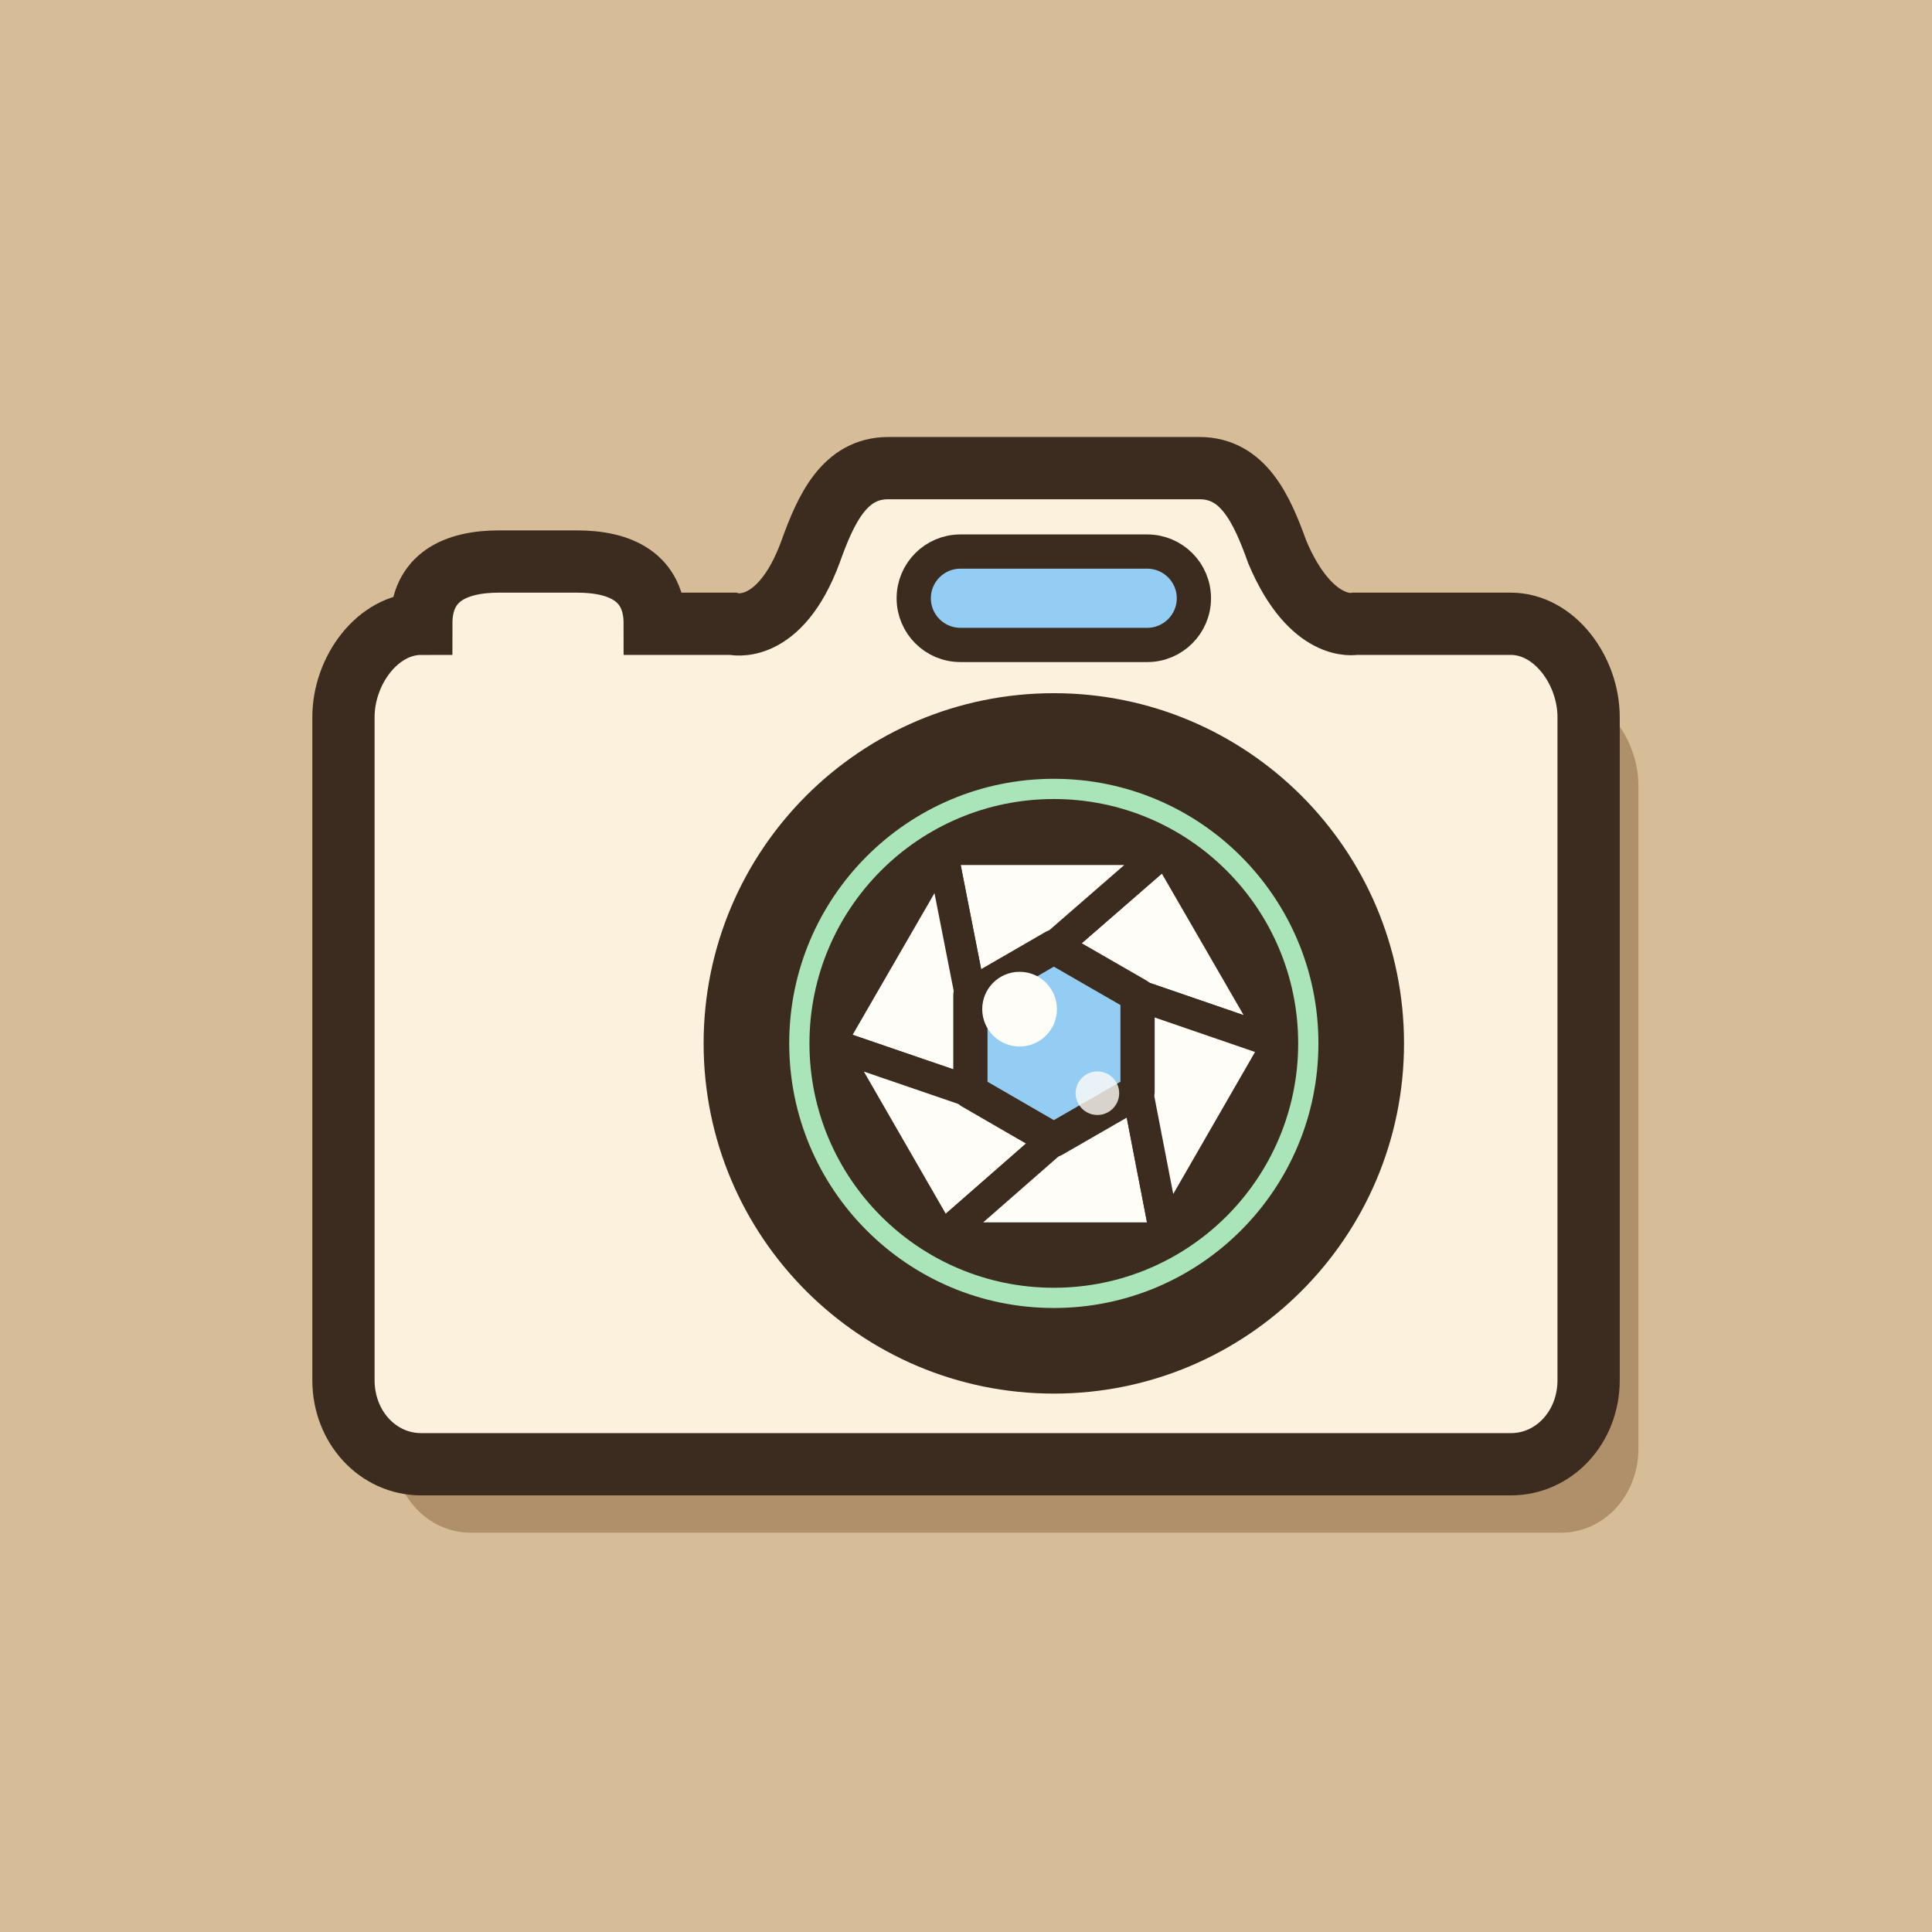
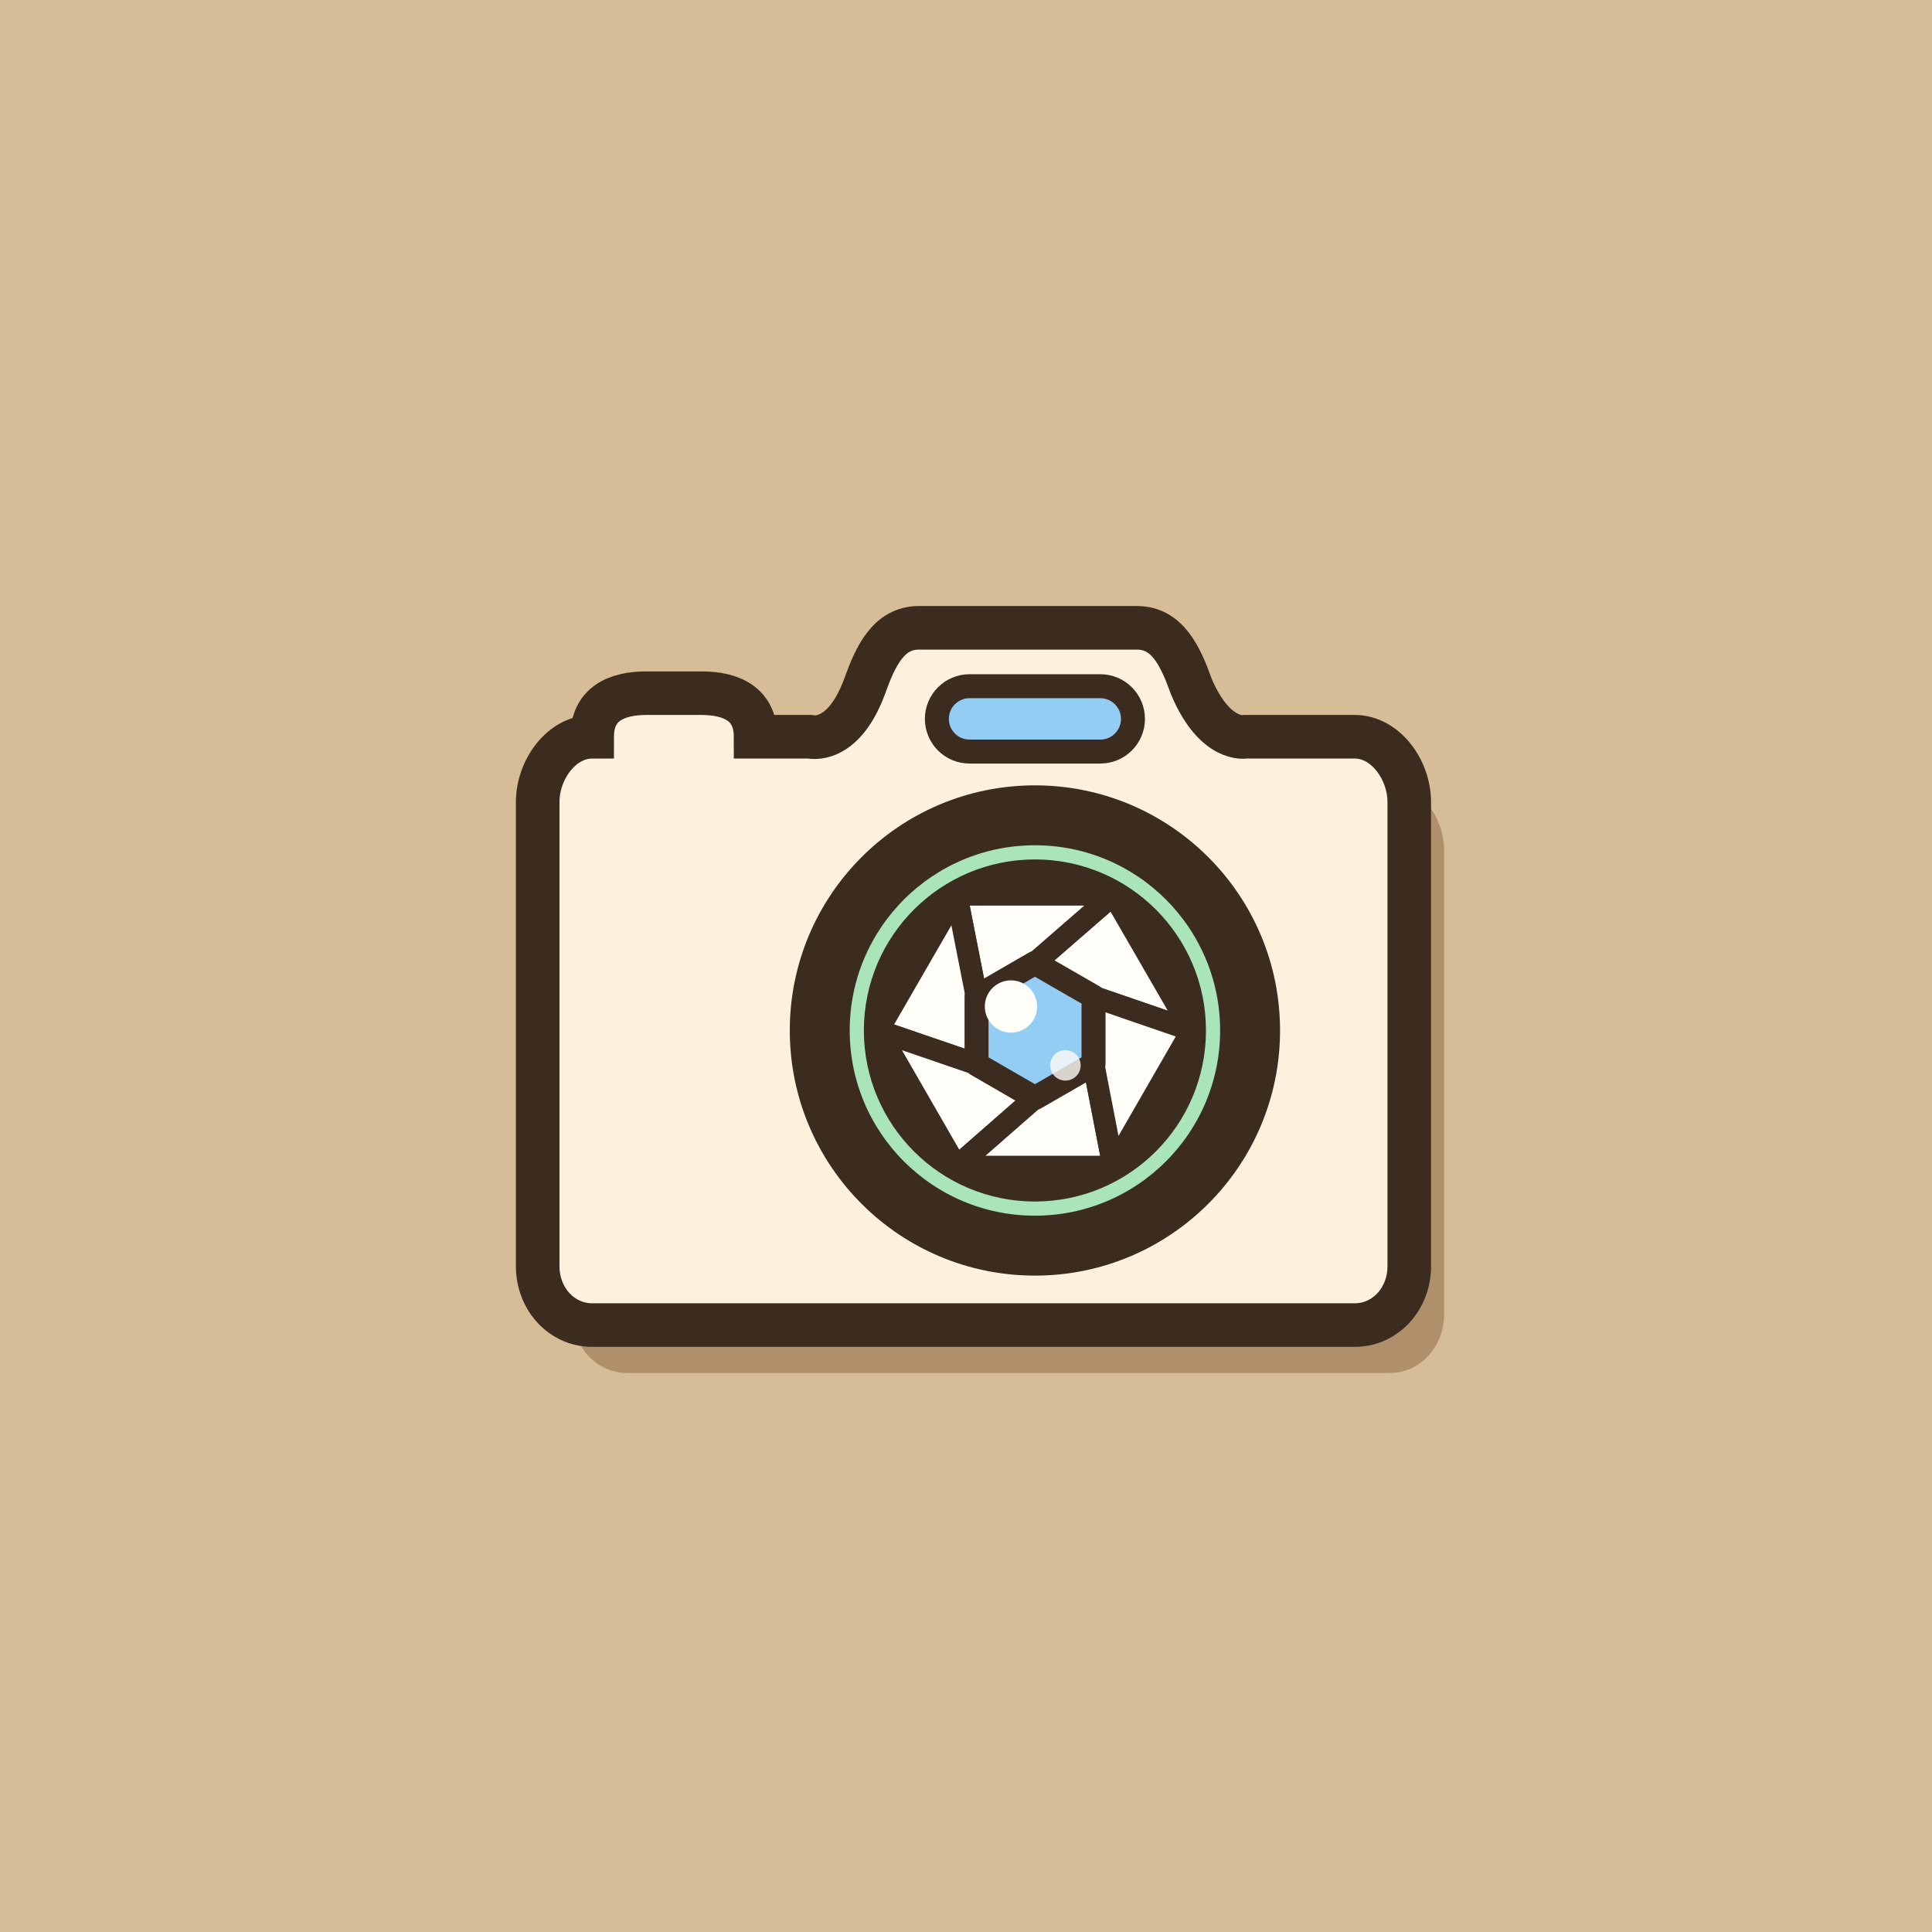
<svg xmlns="http://www.w3.org/2000/svg" viewBox="0 0 320 320" role="img" aria-label="O'Upon" version="1.1" id="svg11">
  <defs id="defs11" />
  <rect width="320" height="320" fill="#d6bd97" id="rect1" x="0" y="0" />
-   <g transform="matrix(5.155928,0,0,5.155928,-4.983958,0.198454)" id="g11">
+   <g transform="translate(45.75 49.85) scale(3.609)" id="g11">
    <path transform="translate(1.6,2.2)" fill="#b0906a" d="m 49.5,20 h -5 c 0,0 -1.4,0.3 -2.5,-2.3 C 41.5,16.3 40.9,15 39.5,15 h -10 c -1.4,0 -2,1.3 -2.5,2.7 -1,2.7 -2.5,2.3 -2.5,2.3 H 22 c 0,-1.5 -1.1,-2 -2.5,-2 H 17 c -1.4,0 -2.5,0.5 -2.5,2 -1.4,0 -2.5,1.5 -2.5,3 v 21.3 c 0,1.5 1.1,2.7 2.5,2.7 h 35 C 50.9,47 52,45.8 52,44.3 V 23 c 0,-1.5 -1.1,-3 -2.5,-3 z" id="path1" />
    <path fill="#fbf1dc" stroke="#3b2c1f" stroke-width="2" d="m 49.5,20 h -5 c 0,0 -1.4,0.3 -2.5,-2.3 C 41.5,16.3 40.9,15 39.5,15 h -10 c -1.4,0 -2,1.3 -2.5,2.7 -1,2.7 -2.5,2.3 -2.5,2.3 H 22 c 0,-1.5 -1.1,-2 -2.5,-2 H 17 c -1.4,0 -2.5,0.5 -2.5,2 -1.4,0 -2.5,1.5 -2.5,3 v 21.3 c 0,1.5 1.1,2.7 2.5,2.7 h 35 C 50.9,47 52,45.8 52,44.3 V 23 c 0,-1.5 -1.1,-3 -2.5,-3 z" id="path2" />
    <rect x="30.32" y="17.68" width="9" height="3" rx="1.5" fill="#93cdf3" stroke="#3b2c1f" stroke-width="1.1" id="rect2" />
    <path fill="#fffdf7" stroke="#3b2c1f" stroke-width="1.5" d="m 34.82,43.98 c -5.8,0 -10.5,-4.7 -10.5,-10.5 0,-5.8 4.7,-10.5 10.5,-10.5 5.8,0 10.5,4.7 10.5,10.5 0,5.8 -4.7,10.5 -10.5,10.5 z m 0,-18 c -4.1,0 -7.5,3.4 -7.5,7.5 0,4.1 3.4,7.5 7.5,7.5 4.1,0 7.5,-3.4 7.5,-7.5 0,-4.1 -3.4,-7.5 -7.5,-7.5 z" id="path3" />
    <circle cx="34.82" cy="33.48" r="9.2" fill="#a9e5b8" stroke="#3b2c1f" stroke-width="1.4" id="circle3" />
    <circle cx="34.82" cy="33.48" r="7.2" fill="none" stroke="#3b2c1f" stroke-width="1.3" id="circle4" />
    <g fill="#fffdf7" stroke="#3b2c1f" stroke-width="1" stroke-linejoin="round" id="g9">
      <path d="m 42.02,33.48 -3.6,-6.23 -3.6,3.13 2.69,1.55 z" id="path4" />
      <path d="m 38.42,27.25 h -7.2 l 0.92,4.68 2.68,-1.55 z" id="path5" />
      <path d="m 31.22,27.25 -3.6,6.23 4.52,1.55 v -3.1 z" id="path6" />
      <path d="m 27.62,33.48 3.6,6.25 3.6,-3.15 -2.68,-1.55 z" id="path7" />
      <path d="m 31.22,39.73 h 7.2 l -0.91,-4.7 -2.69,1.55 z" id="path8" />
      <path d="m 38.42,39.73 3.6,-6.25 -4.51,-1.55 v 3.1 z" id="path9" />
    </g>
    <path d="m 37.51,31.93 -2.69,-1.55 -2.68,1.55 v 3.1 l 2.68,1.55 2.69,-1.55 z" fill="#93cdf3" stroke="#3b2c1f" stroke-width="1.1" stroke-linejoin="round" id="path10" />
    <circle cx="33.72" cy="32.38" r="1.2" fill="#fffdf7" id="circle10" />
    <circle cx="36.22" cy="35.08" r="0.7" fill="#fffdf7" opacity="0.8" id="circle11" />
  </g>
</svg>
